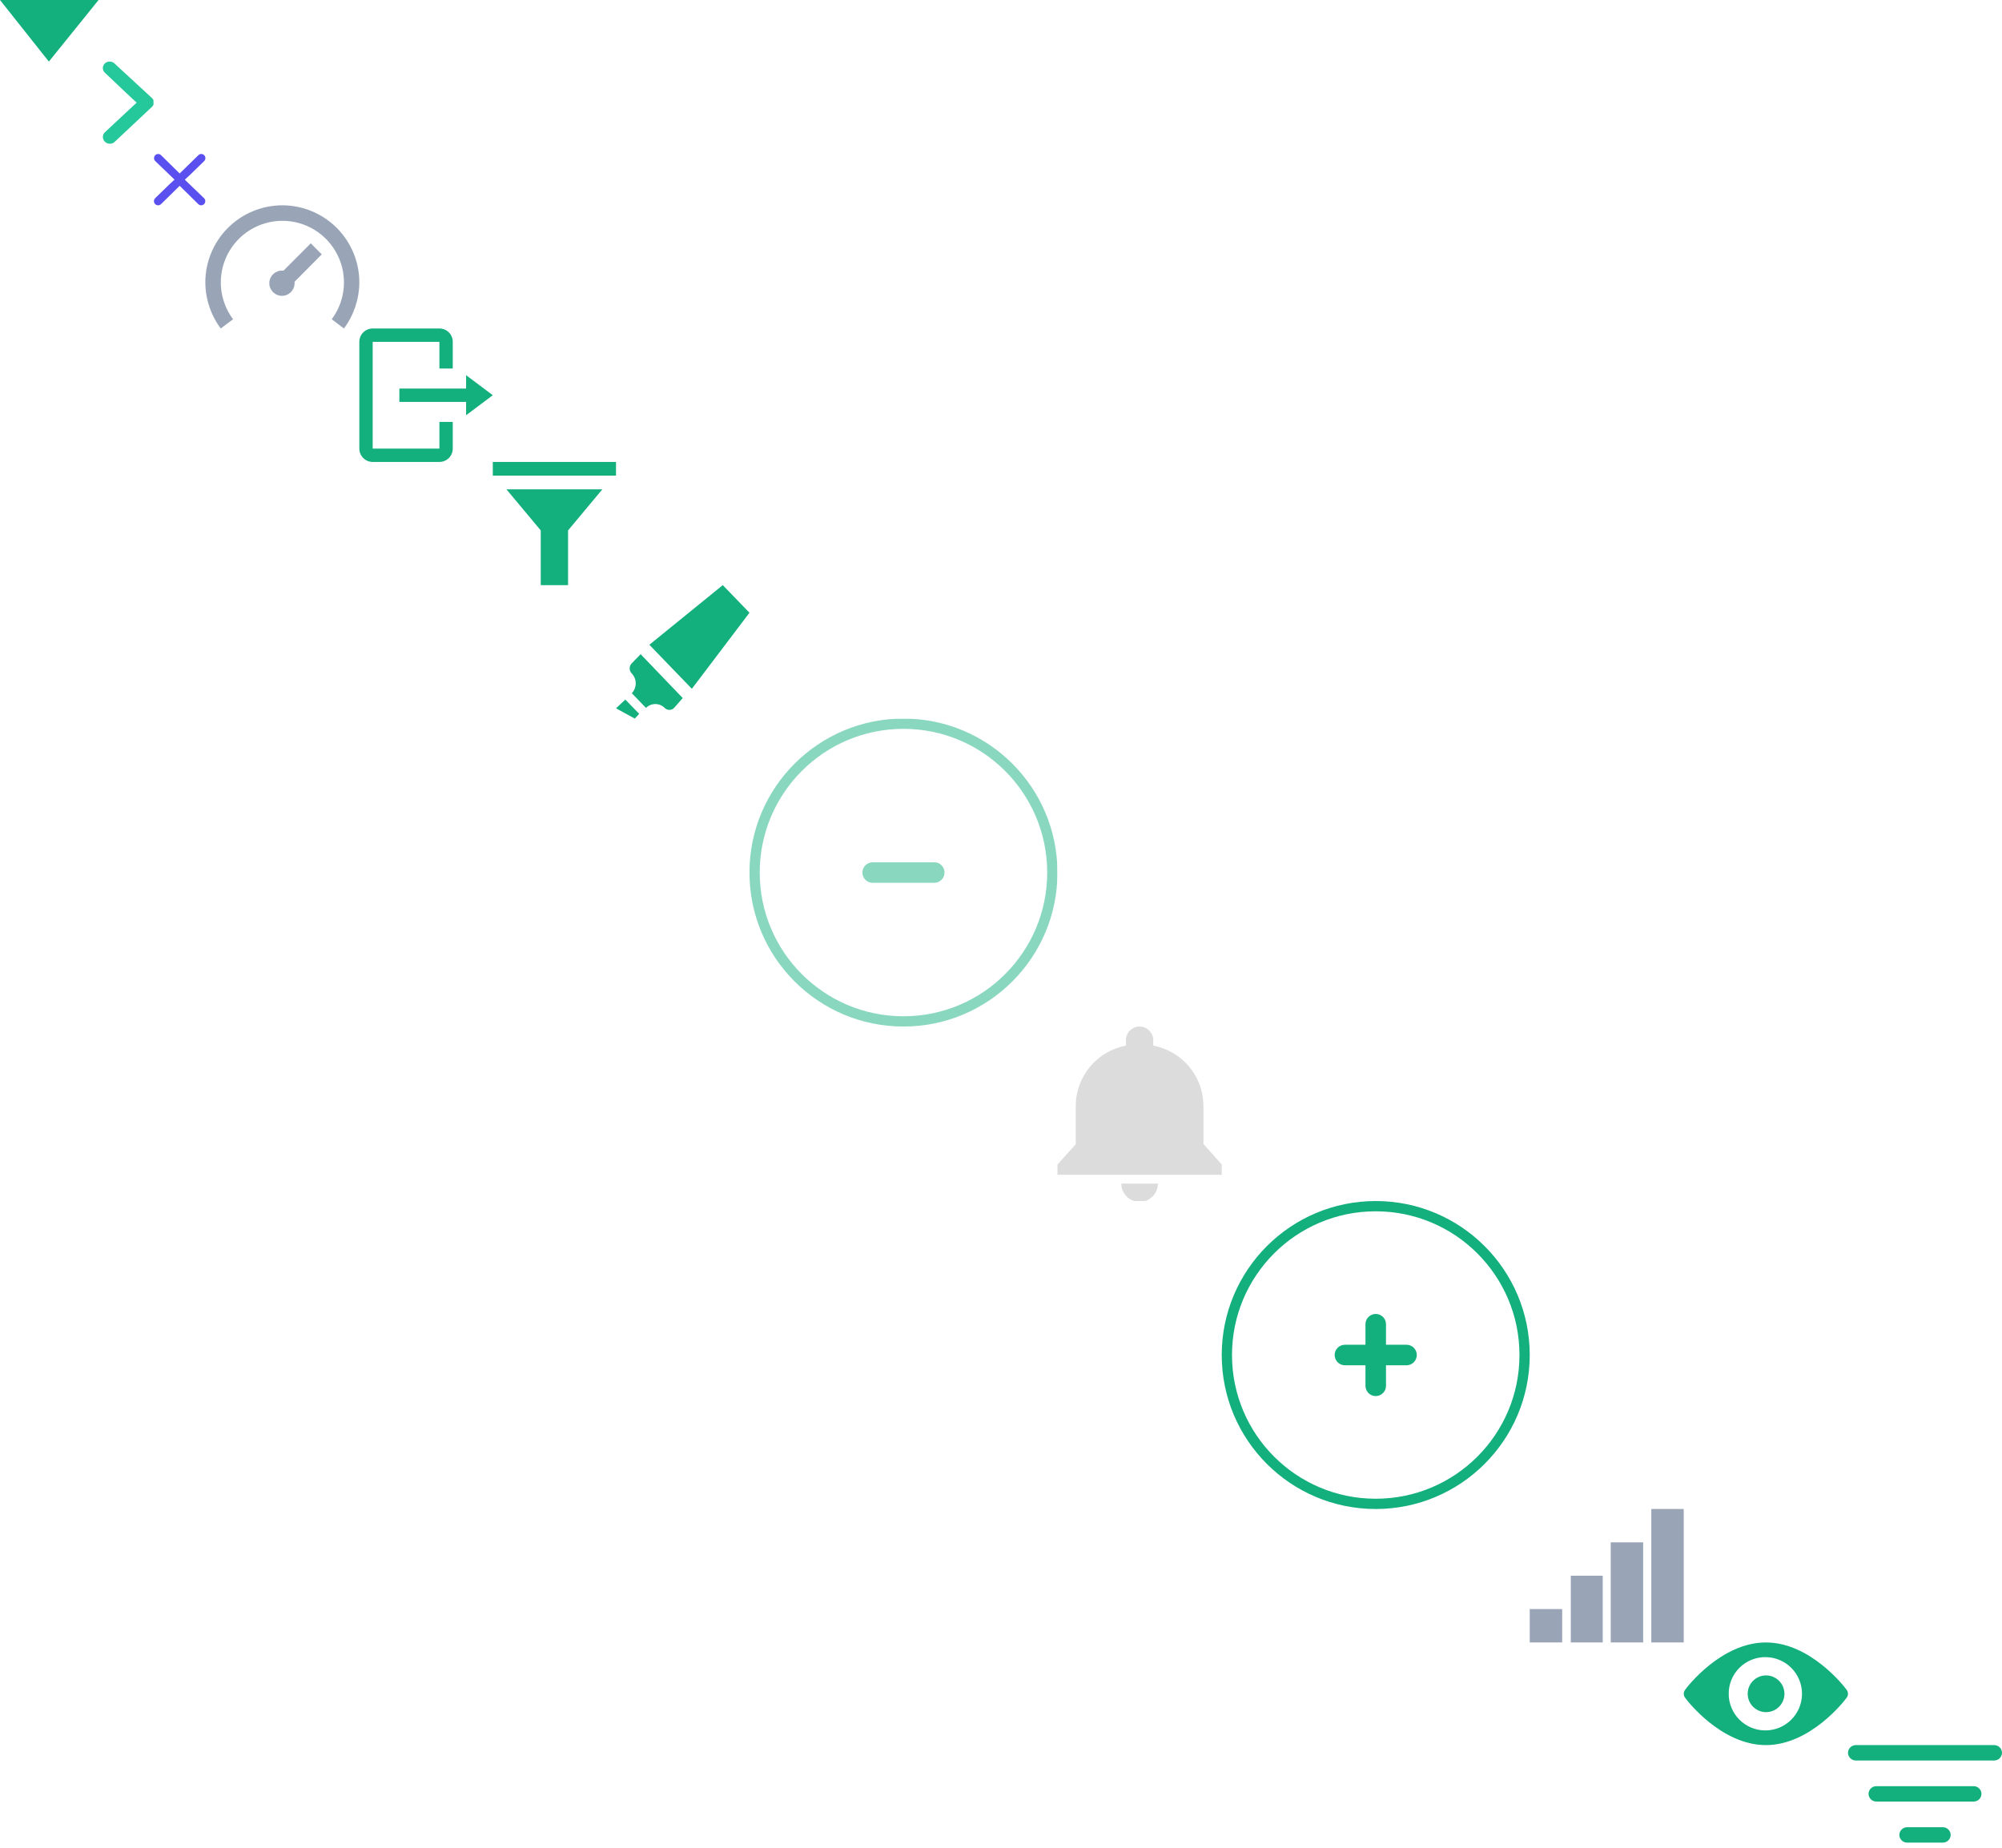
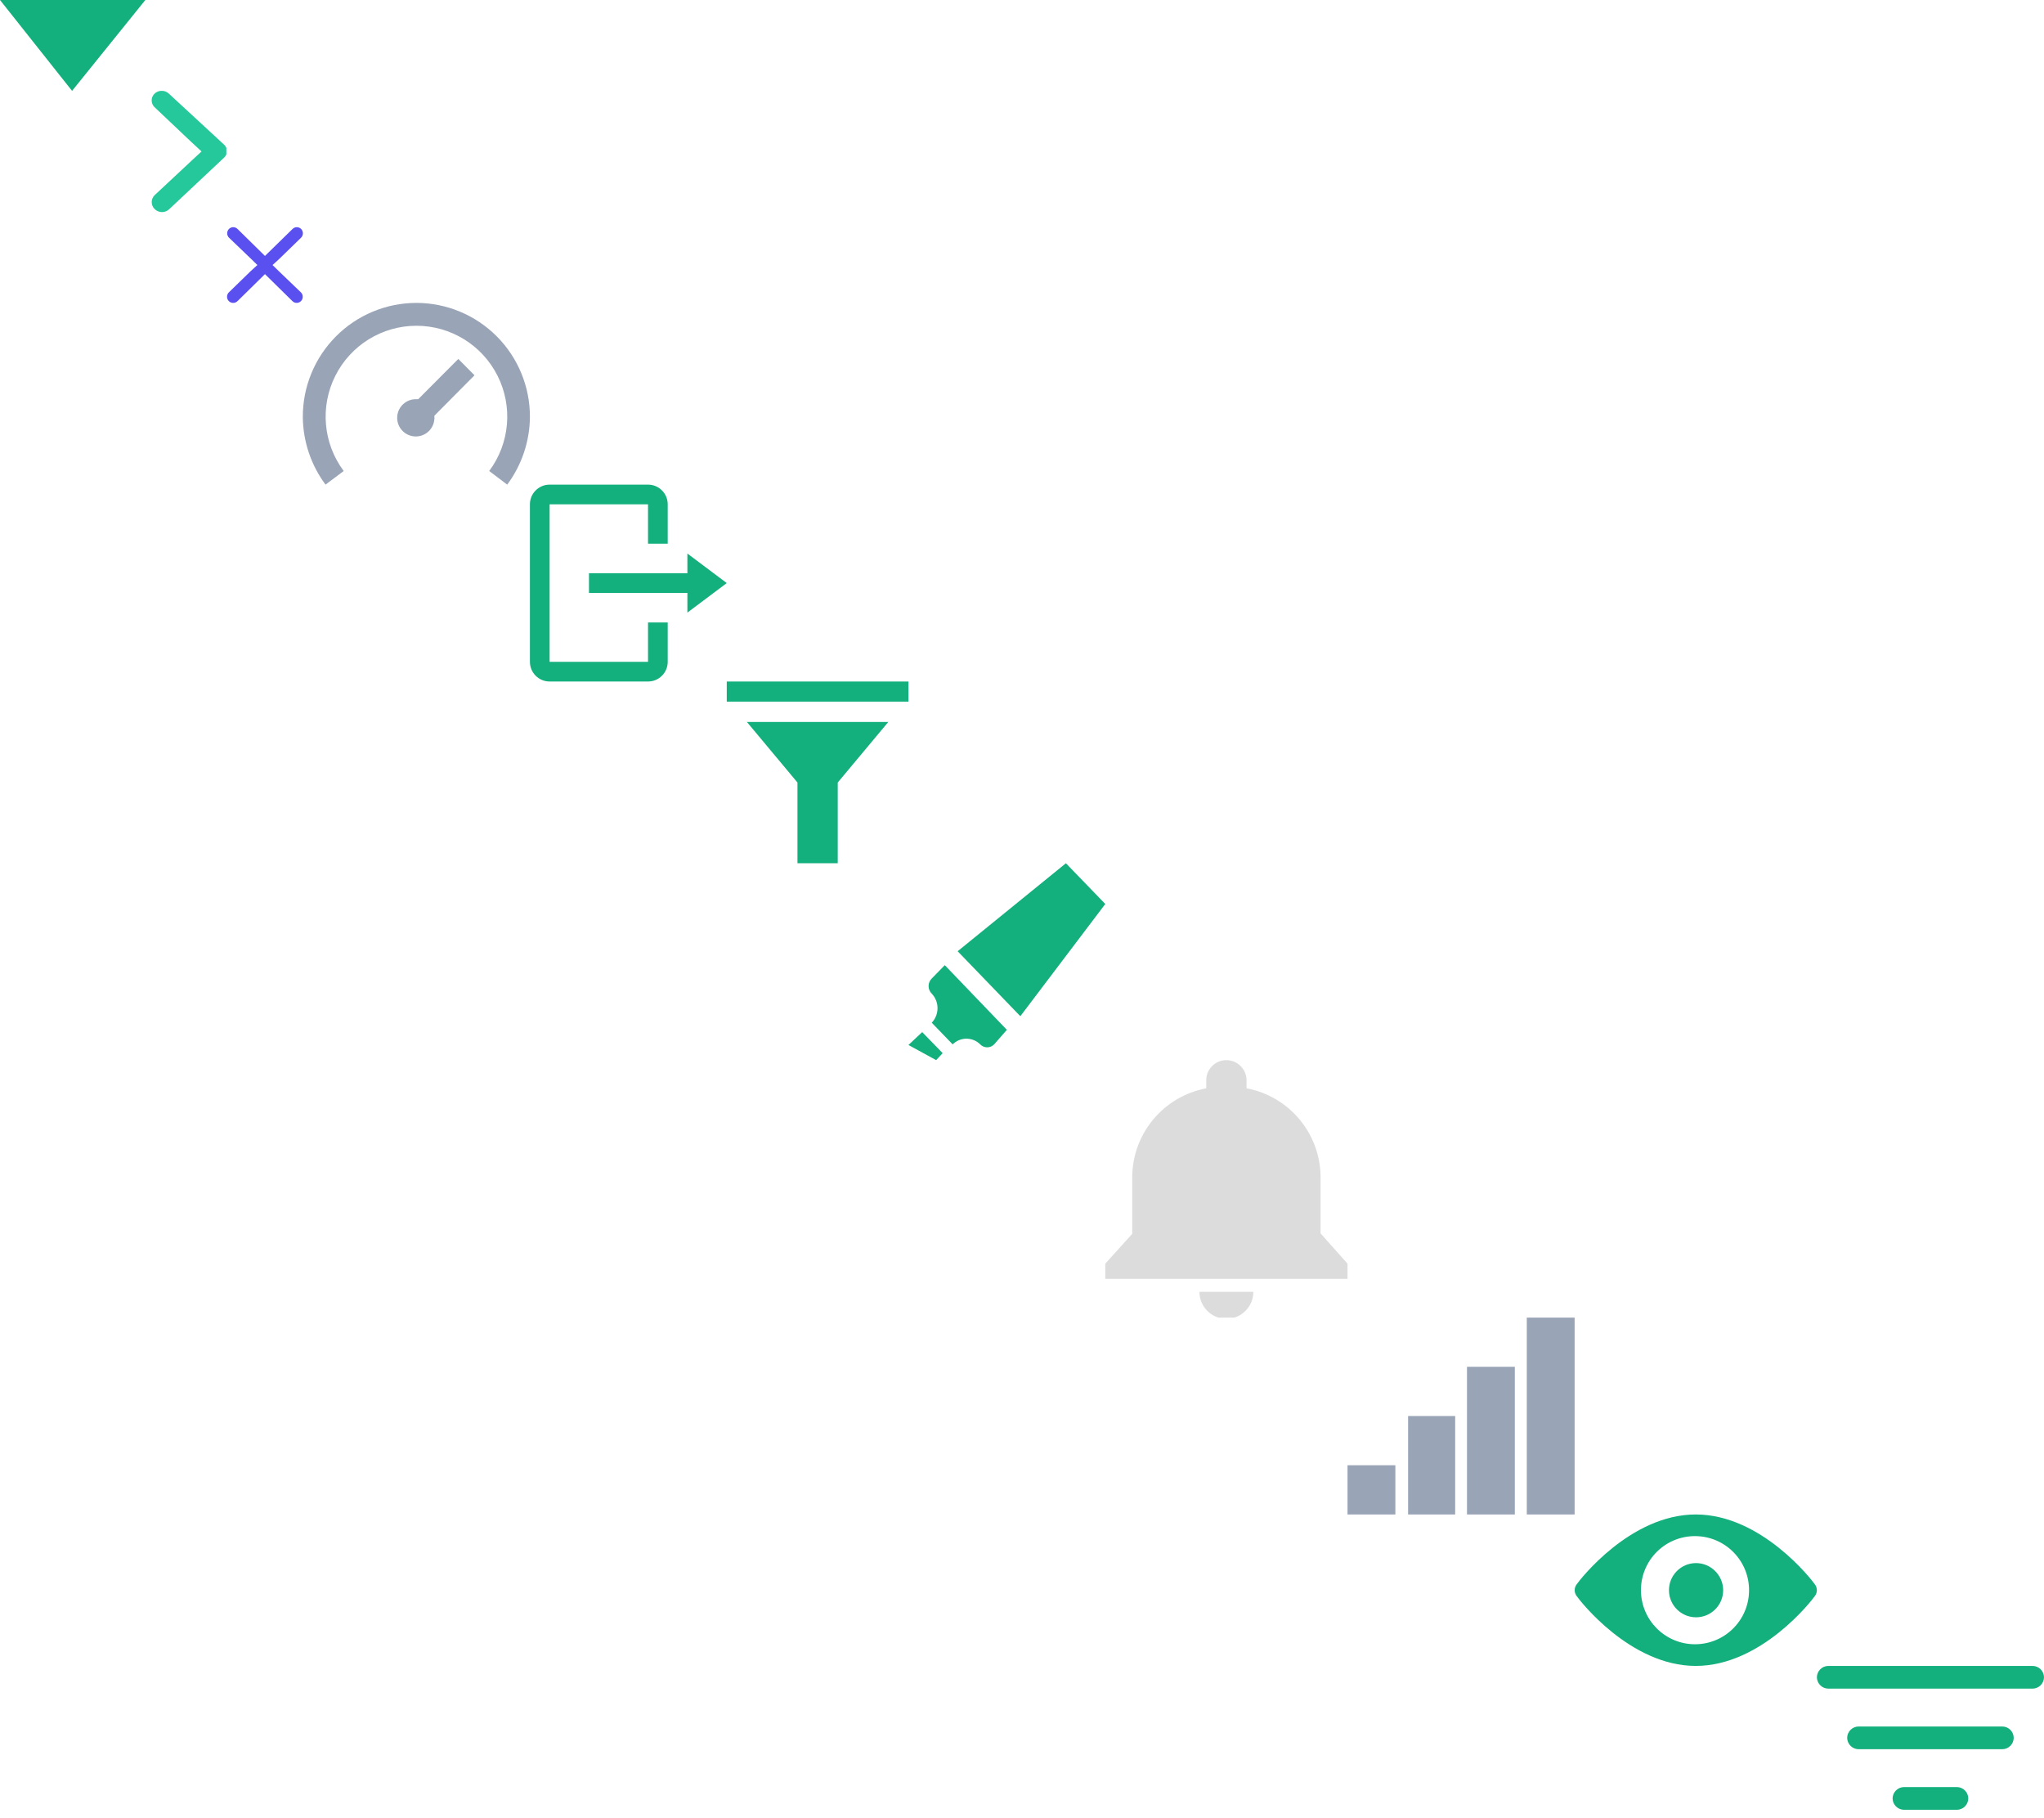
- <svg xmlns="http://www.w3.org/2000/svg" width="195" height="180" viewBox="0 0 195 180">
+ <svg xmlns="http://www.w3.org/2000/svg" width="135" height="120" viewBox="0 0 135 120">
  <svg viewBox="0 0 9.6 6" width="9.6" height="6" id="arrow-down">
    <defs>
      <style>.aa{fill:#13af7d}</style>
    </defs>
    <path class="aa" d="M0 0h9.6L4.76 6z" />
  </svg>
  <svg viewBox="0 0 4.95 8.01" width="4.95" height="8.01" id="arrow-right" x="10" y="6">
    <defs>
      <style>.ba{fill:#25c89b}</style>
    </defs>
    <path class="ba" d="M.2.19a.62.62 0 0 0 0 .88l2.42 2.29.69.64-.69.64L.2 6.9a.64.64 0 0 0 0 .89.69.69 0 0 0 1 0l3.62-3.4a.58.58 0 0 0 0-.82L1.15.18A.69.69 0 0 0 .2.19z" />
  </svg>
  <svg viewBox="0 0 5 5" width="5" height="5" id="close" x="15" y="15">
    <defs>
      <style>.ca{fill:#5a4fef}</style>
    </defs>
    <path class="ca" d="M2.5 1.9L4.32.12a.4.4 0 0 1 .57 0 .41.41 0 0 1 0 .57L3.44 2.1 3 2.5l.41.4 1.47 1.41a.41.41 0 0 1 0 .57.4.4 0 0 1-.57 0L2.5 3.1.69 4.88a.41.41 0 0 1-.58 0 .41.41 0 0 1 0-.57L1.56 2.9 2 2.5l-.41-.4L.12.69a.41.41 0 0 1 0-.57.4.4 0 0 1 .57 0z" />
  </svg>
  <svg viewBox="0 0 15 12" width="15" height="12" id="dashboard" x="20" y="20">
    <defs>
      <style>.da{fill:#99a5b7}</style>
    </defs>
    <path class="da" d="M7.5 0A7.51 7.51 0 0 0 0 7.54 7.59 7.59 0 0 0 1.5 12l1.2-.9a6 6 0 0 1 4.8-9.59 6 6 0 0 1 4.81 9.59l1.19.9A7.59 7.59 0 0 0 15 7.54 7.51 7.51 0 0 0 7.5 0zm2.77 3.7L7.62 6.36H7.5a1.23 1.23 0 1 0 1.19 1.3.17.17 0 0 0 0-.1v-.11l2.65-2.67-1.07-1.08z" />
  </svg>
  <svg viewBox="0 0 13 13" width="13" height="13" id="export" x="35" y="32">
    <defs>
      <style>.ea{fill:#13af7d}</style>
    </defs>
    <path class="ea" d="M1.3 0A1.3 1.3 0 0 0 0 1.3v10.4A1.3 1.3 0 0 0 1.3 13h6.5a1.3 1.3 0 0 0 1.3-1.3V9.1H7.8v2.6H1.3V1.3h6.5v2.6h1.3V1.3A1.3 1.3 0 0 0 7.8 0zm9.1 4.55v1.3H3.9v1.3h6.5v1.3L13 6.5z" />
  </svg>
  <svg viewBox="0 0 12 12" width="12" height="12" id="filter" x="48" y="45">
    <defs>
      <style>.fa{fill:#13af7d}</style>
    </defs>
    <path class="fa" d="M0 0v1.33h12V0zm1.33 2.67l3.34 4V12h2.66V6.67l3.34-4z" />
  </svg>
  <svg viewBox="0 0 13 13" width="13" height="13" id="highlight" x="60" y="57">
    <defs>
      <style>.ga{fill:#13af7d}</style>
    </defs>
    <path class="ga" d="M10.4 0L3.25 5.81l4.14 4.29L13 2.69zm-8 6.73l-.86.88a.7.7 0 0 0 0 1 1.4 1.4 0 0 1 0 1.92l1.38 1.43a1.29 1.29 0 0 1 1.82 0 .64.64 0 0 0 .92 0L6.5 11zm-1.47 4.4L0 12l1.83 1 .43-.46-1.37-1.41z" />
  </svg>
-   <svg viewBox="0 0 30 30" width="30" height="30" id="minus" x="73" y="70">
+   <svg viewBox="0 0 16 17" width="16" height="17" id="notification" x="73" y="70">
    <defs>
-       <style>.ha{opacity:.5}.hb{fill:none;stroke:#13af7d}.hc{fill:#13af7d}</style>
+       <style>.ha{fill:#dcdcdc}</style>
    </defs>
-     <g class="ha">
-       <circle class="hb" cx="15" cy="15" r="14.5" />
-       <path class="hc" d="M12 14h6a1 1 0 0 1 1 1 1 1 0 0 1-1 1h-6a1 1 0 0 1-1-1 1 1 0 0 1 1-1z" />
-     </g>
+     <path class="ha" d="M8 0a1.33 1.33 0 0 0-1.33 1.27v.59a6 6 0 0 0-4.89 5.79v3.82L0 13.44v1h16v-1l-1.78-2V7.65a6 6 0 0 0-4.89-5.79v-.58A1.34 1.34 0 0 0 8 0zM6.22 15.3a1.78 1.78 0 0 0 3.56 0z" />
  </svg>
-   <svg viewBox="0 0 16 17" width="16" height="17" id="notification" x="103" y="100">
+   <svg viewBox="0 0 15 13" width="15" height="13" id="report" x="89" y="87">
    <defs>
-       <style>.ia{fill:#dcdcdc}</style>
+       <style>.ia{fill:#99a5b7}</style>
    </defs>
-     <path class="ia" d="M8 0a1.33 1.33 0 0 0-1.33 1.27v.59a6 6 0 0 0-4.89 5.79v3.82L0 13.44v1h16v-1l-1.78-2V7.65a6 6 0 0 0-4.89-5.79v-.58A1.34 1.34 0 0 0 8 0zM6.22 15.3a1.78 1.78 0 0 0 3.56 0z" />
+     <path class="ia" d="M11.84 0v13H15V0zM7.89 3.25V13h3.16V3.25zM4 6.5V13h3.11V6.5zM0 9.75V13h3.16V9.75z" />
  </svg>
-   <svg viewBox="0 0 30 30" width="30" height="30" id="plus" x="119" y="117">
+   <svg viewBox="0 0 16 10" width="16" height="10" id="show" x="104" y="100">
    <defs>
-       <style>.ja{fill:none;stroke:#13af7d}.jb{fill:#13af7d}</style>
+       <style>.ja{fill:#13af7d}</style>
    </defs>
-     <circle class="ja" cx="15" cy="15" r="14.5" />
-     <path class="jb" d="M12 14h6a1 1 0 0 1 1 1 1 1 0 0 1-1 1h-6a1 1 0 0 1-1-1 1 1 0 0 1 1-1z" />
-     <path class="jb" d="M16 12v6a1 1 0 0 1-1 1 1 1 0 0 1-1-1v-6a1 1 0 0 1 1-1 1 1 0 0 1 1 1z" />
+     <path class="ja" d="M8 0C3.65 0 .31 4.36.16 4.58a.64.64 0 0 0 0 .84C.31 5.64 3.65 10 8 10s7.69-4.36 7.84-4.58a.64.64 0 0 0 0-.84C15.69 4.36 12.35 0 8 0zm0 1.43A3.57 3.57 0 1 1 4.38 5 3.56 3.56 0 0 1 8 1.43zm0 1.78A1.79 1.79 0 1 0 9.81 5 1.8 1.8 0 0 0 8 3.21z" />
  </svg>
-   <svg viewBox="0 0 15 13" width="15" height="13" id="report" x="149" y="147">
+   <svg viewBox="0 0 15 9.5" width="15" height="9.5" id="submit" x="120" y="110">
    <defs>
-       <style>.ka{fill:#99a5b7}</style>
+       <style>.ka{fill:#13af7d}</style>
    </defs>
-     <path class="ka" d="M11.84 0v13H15V0zM7.89 3.25V13h3.16V3.25zM4 6.5V13h3.11V6.5zM0 9.75V13h3.16V9.75z" />
-   </svg>
-   <svg viewBox="0 0 16 10" width="16" height="10" id="show" x="164" y="160">
-     <defs>
-       <style>.la{fill:#13af7d}</style>
-     </defs>
-     <path class="la" d="M8 0C3.65 0 .31 4.36.16 4.58a.64.64 0 0 0 0 .84C.31 5.64 3.65 10 8 10s7.69-4.36 7.84-4.58a.64.64 0 0 0 0-.84C15.69 4.36 12.35 0 8 0zm0 1.43A3.57 3.57 0 1 1 4.38 5 3.56 3.56 0 0 1 8 1.43zm0 1.78A1.79 1.79 0 1 0 9.81 5 1.8 1.8 0 0 0 8 3.21z" />
-   </svg>
-   <svg viewBox="0 0 15 9.5" width="15" height="9.5" id="submit" x="180" y="170">
-     <defs>
-       <style>.ma{fill:#13af7d}</style>
-     </defs>
-     <path class="ma" d="M.75 0h13.5a.76.76 0 0 1 .75.75.76.76 0 0 1-.75.75H.75A.76.76 0 0 1 0 .75.76.76 0 0 1 .75 0zM2.75 4h9.5a.76.76 0 0 1 .75.75.76.76 0 0 1-.75.75h-9.5A.76.76 0 0 1 2 4.75.76.76 0 0 1 2.75 4zM5.75 8h3.5a.76.76 0 0 1 .75.75.76.76 0 0 1-.75.75h-3.5A.76.76 0 0 1 5 8.75.76.76 0 0 1 5.75 8z" />
+     <path class="ka" d="M.75 0h13.5a.76.76 0 0 1 .75.75.76.76 0 0 1-.75.75H.75A.76.76 0 0 1 0 .75.76.76 0 0 1 .75 0zM2.75 4h9.5a.76.76 0 0 1 .75.75.76.76 0 0 1-.75.75h-9.5A.76.76 0 0 1 2 4.75.76.76 0 0 1 2.75 4zM5.75 8h3.5a.76.76 0 0 1 .75.75.76.76 0 0 1-.75.75h-3.5A.76.76 0 0 1 5 8.75.76.76 0 0 1 5.75 8z" />
  </svg>
</svg>
